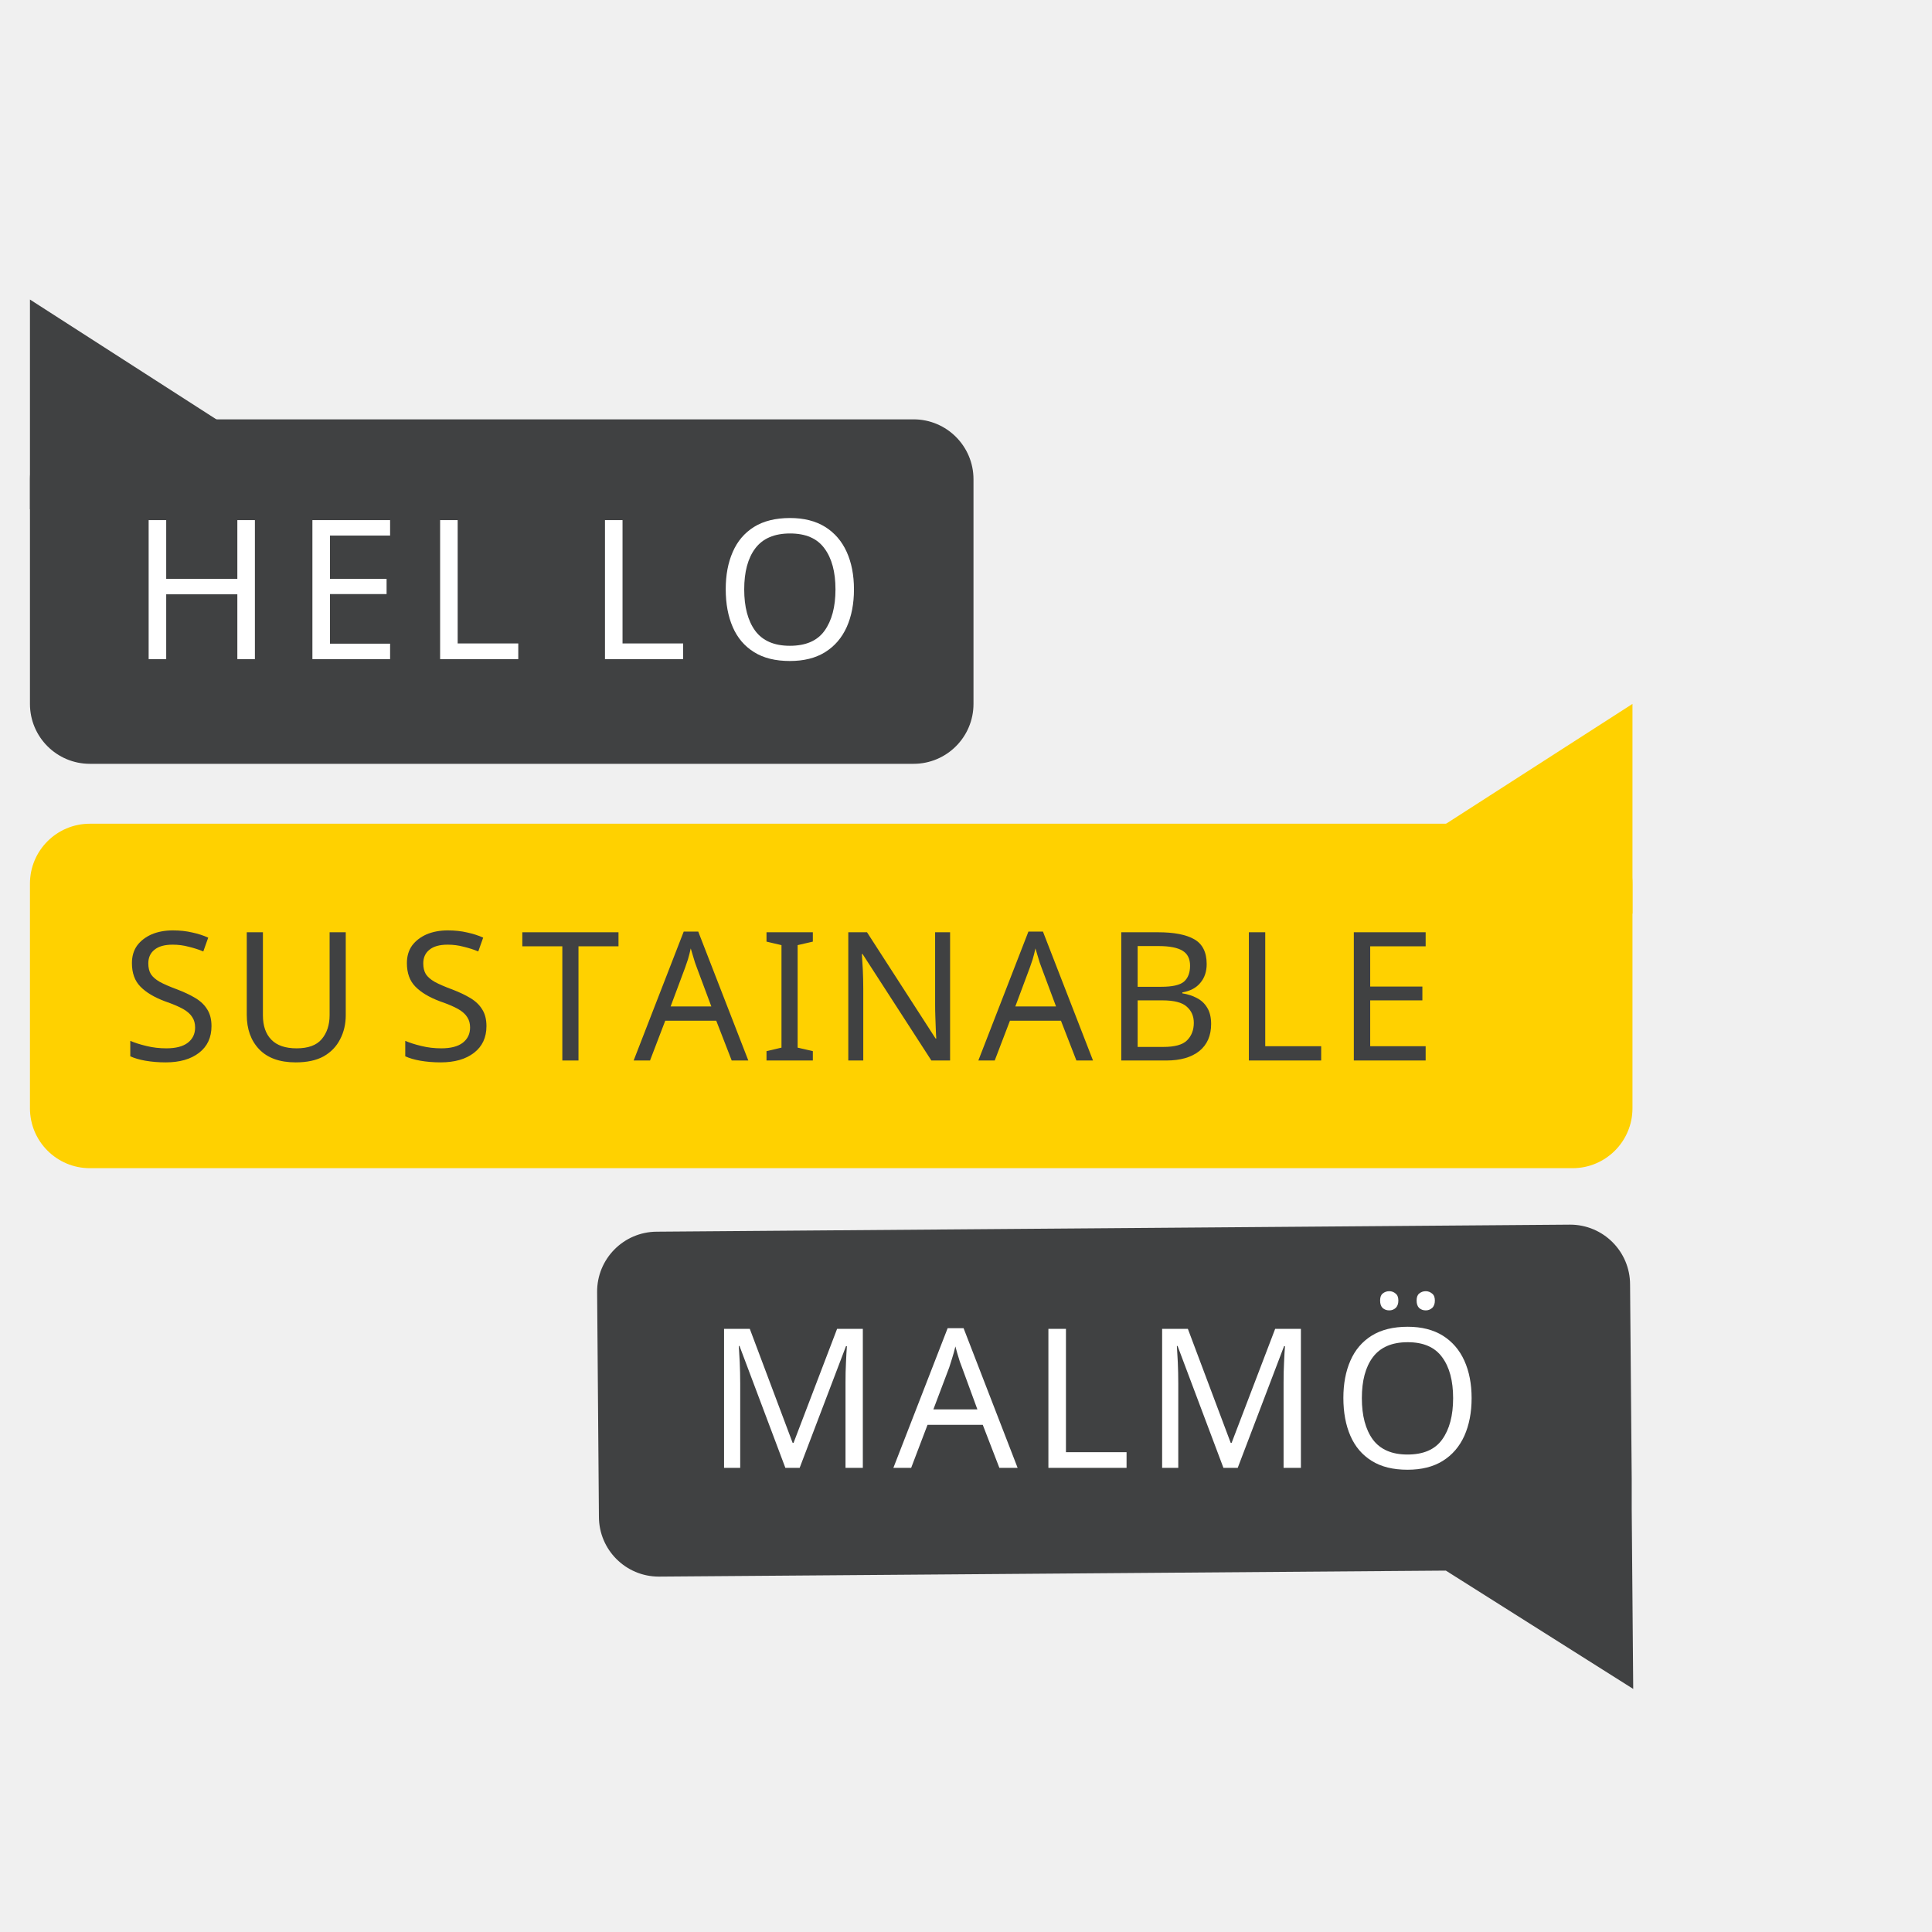
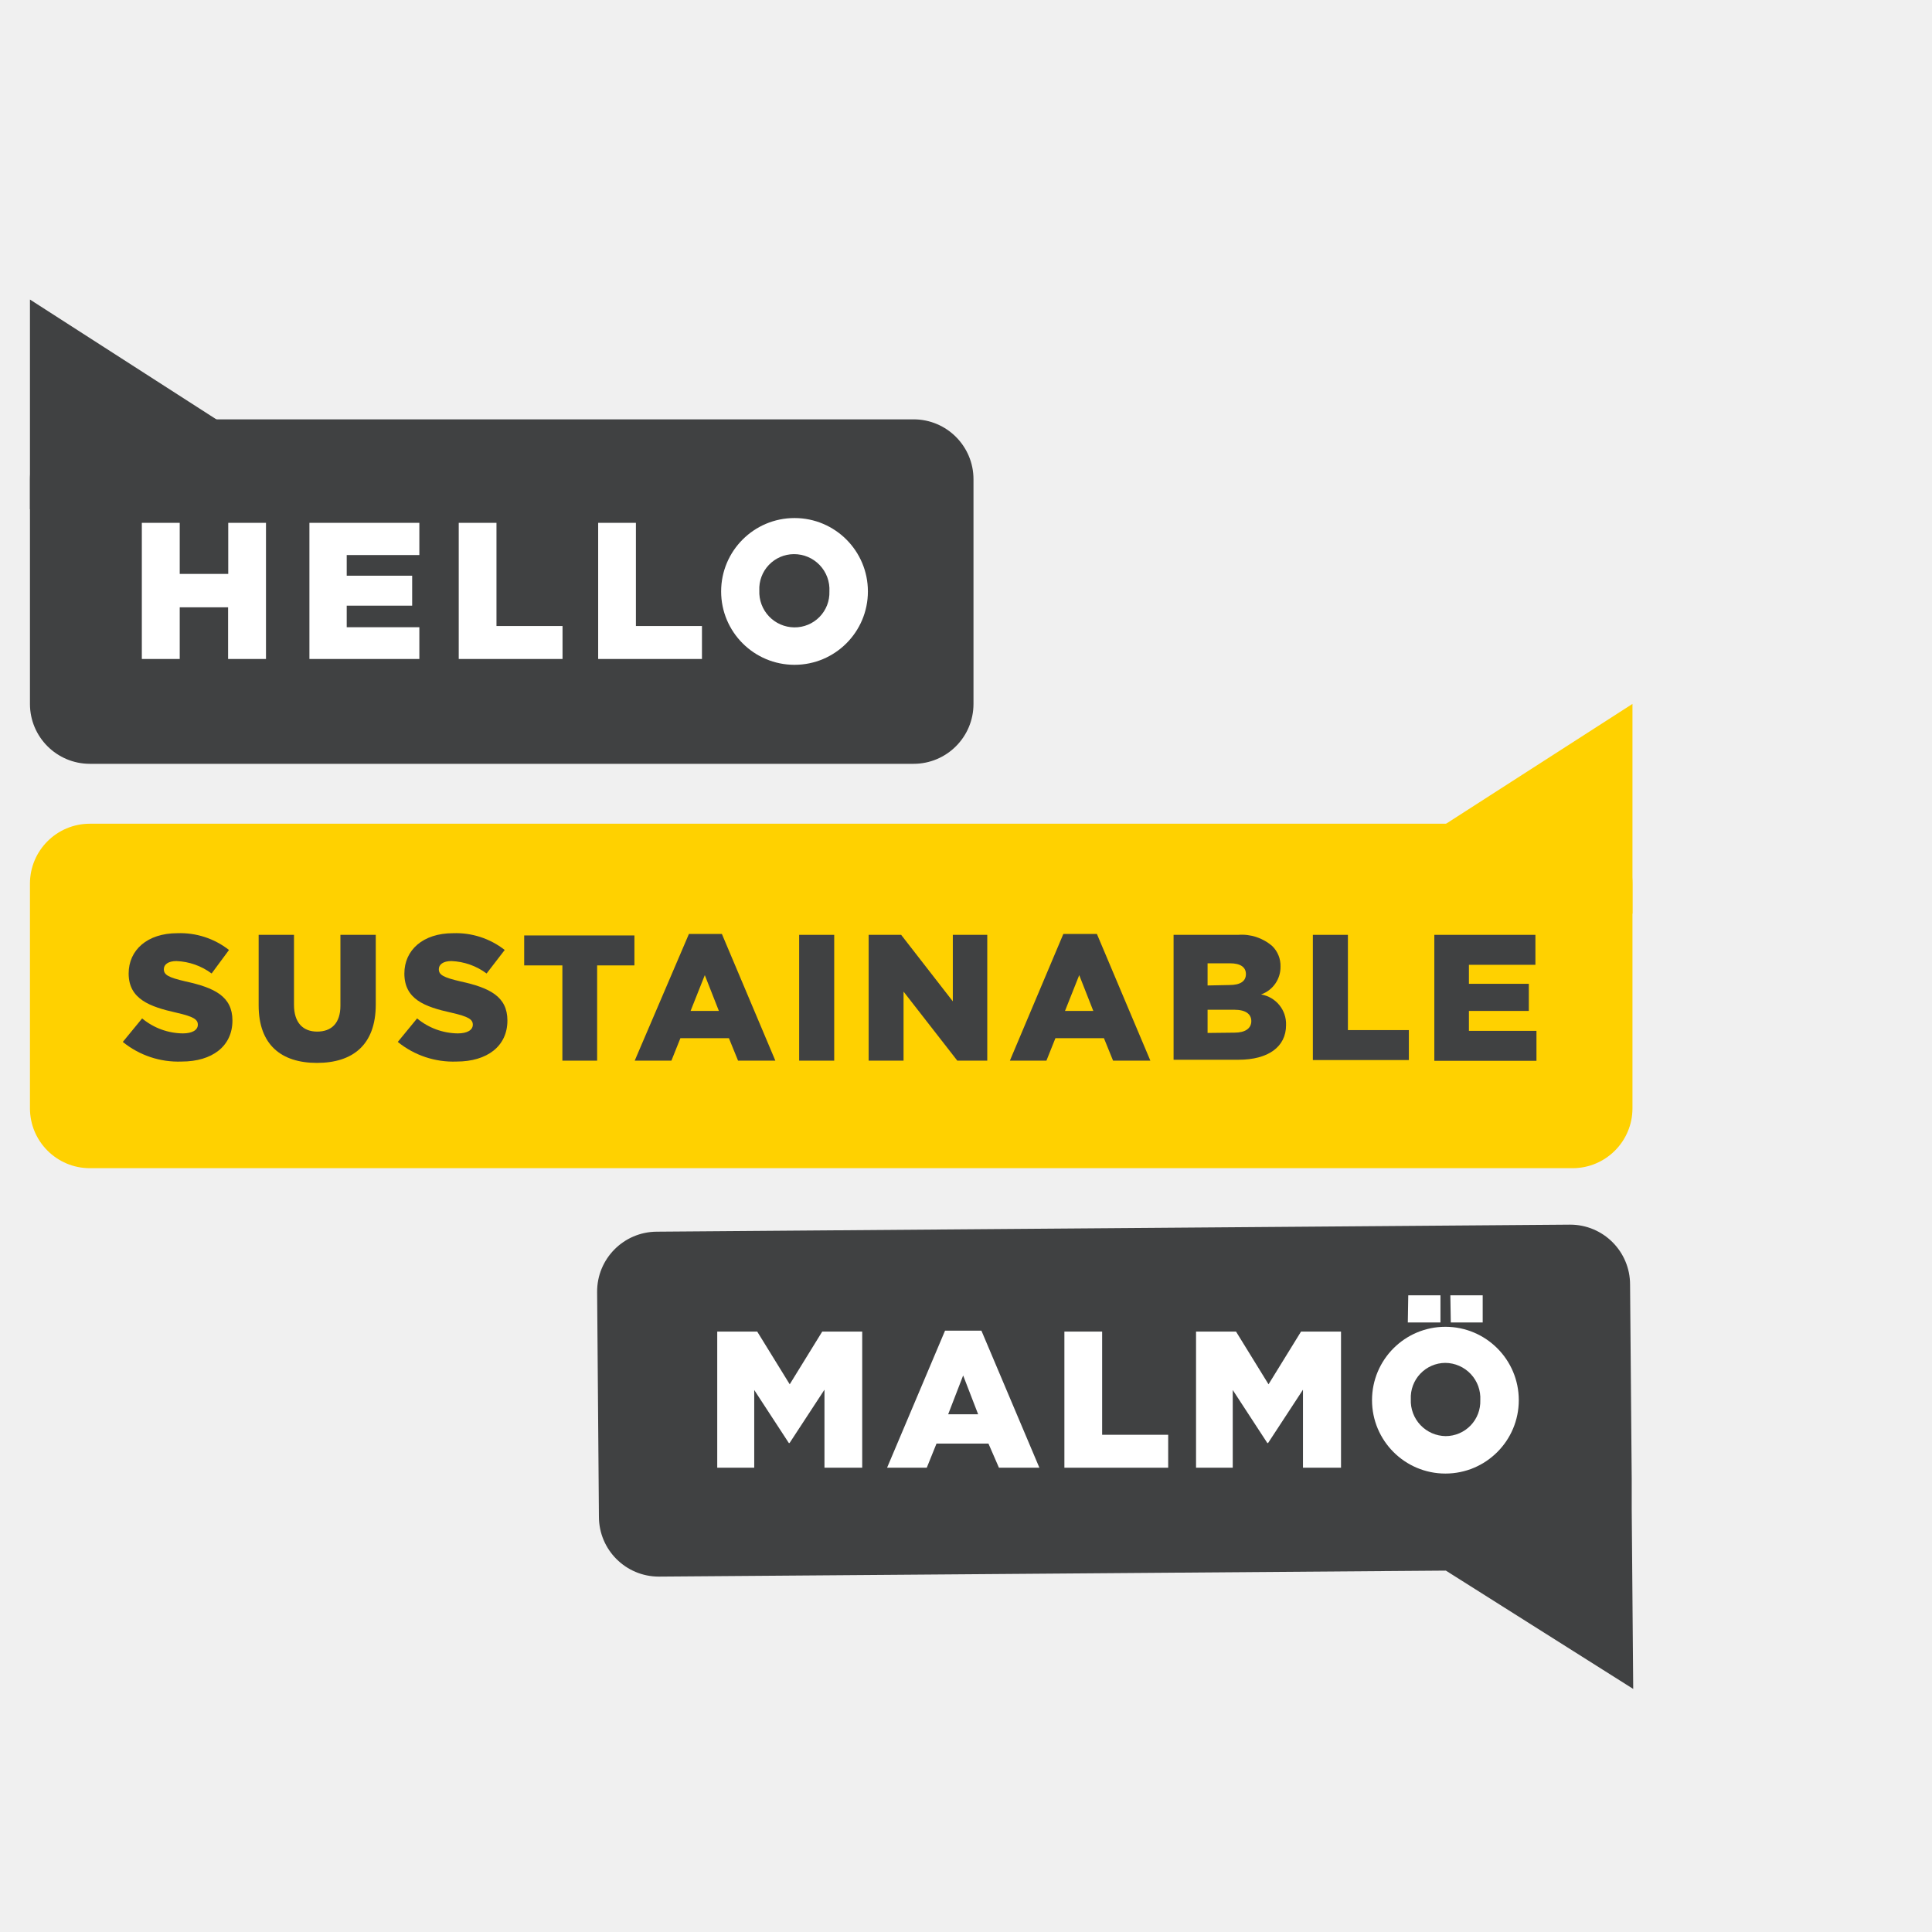
<svg xmlns="http://www.w3.org/2000/svg" id="Layer_1" data-name="Layer 1" viewBox="0 0 129 129">
  <defs>
-     <style>.cls-1,.cls-6{fill:#404142;}.cls-2{fill:#ffd100;}.cls-3,.cls-9{font-size:13px;fill:#fff;}.cls-3,.cls-6,.cls-9{font-family:GothamHTF-Black, Gotham HTF;}.cls-3{letter-spacing:0.1em;}.cls-4{letter-spacing:0.04em;}.cls-5{letter-spacing:0.1em;}.cls-6{font-size:12px;letter-spacing:0.06em;}.cls-7{letter-spacing:0.04em;}.cls-8{letter-spacing:-0.03em;}.cls-9{letter-spacing:0.06em;}</style>
+     <style>.cls-1{fill:#404142;}.cls-2{fill:#ffd100;}.cls-3{fill:#fff;}</style>
  </defs>
  <rect class="cls-1" x="2" y="28" width="63" height="23" rx="4" ry="4" />
  <rect class="cls-2" x="2" y="55" width="107" height="23" rx="4" ry="4" />
-   <text class="cls-3" transform="translate(8.66 44.01)">HEL<tspan class="cls-4" x="30.47" y="0">L</tspan>
-     <tspan class="cls-5" x="39" y="0">O</tspan>
-   </text>
-   <text class="cls-6" transform="translate(8.09 70.81)">SU<tspan class="cls-7" x="18.36" y="0">S</tspan>
-     <tspan class="cls-8" x="26.66" y="0">T</tspan>
-     <tspan x="34.22" y="0">AINABLE</tspan>
-   </text>
+   <path class="cls-3" d="M9.47,34.91H12v3.41h3.24V34.91h2.52V44H15.23V40.55H12V44H9.47Z" />
+   <path class="cls-3" d="M20.66,34.91H28v2.15H23.15v1.38h4.37v2H23.15v1.44H28V44H20.66Z" />
+   <path class="cls-3" d="M30.63,34.91h2.52V41.8h4.41V44H30.63Z" />
+   <path class="cls-3" d="M39.94,34.91h2.52V41.8h4.41V44H39.94Z" />
+   <path class="cls-3" d="M48.15,39.49v0a4.9,4.9,0,0,1,9.8,0v0a4.9,4.9,0,0,1-9.8,0Zm7.23,0v0A2.36,2.36,0,0,0,53,37a2.32,2.32,0,0,0-2.3,2.43v0a2.36,2.36,0,0,0,2.33,2.46A2.32,2.32,0,0,0,55.38,39.49Z" />
+   <path class="cls-1" d="M8.2,69.57,9.49,68a4.32,4.32,0,0,0,2.72,1c.62,0,1-.22,1-.58v0c0-.35-.28-.54-1.42-.8C10,67.22,8.59,66.71,8.59,65v0c0-1.56,1.24-2.69,3.25-2.69a5.28,5.28,0,0,1,3.45,1.12L14.13,65a4.21,4.21,0,0,0-2.35-.83c-.56,0-.84.24-.84.54v0c0,.38.29.55,1.45.82,1.93.42,3.13,1,3.13,2.61v0c0,1.72-1.36,2.74-3.39,2.74A5.87,5.87,0,0,1,8.2,69.57Z" />
+   <path class="cls-1" d="M17.27,67.13V62.42h2.36v4.67c0,1.21.61,1.79,1.55,1.79s1.55-.55,1.55-1.73V62.42h2.36v4.65c0,2.71-1.55,3.9-3.93,3.9S17.27,69.76,17.27,67.13Z" />
+   <path class="cls-1" d="M26.56,69.57,27.85,68a4.32,4.32,0,0,0,2.72,1c.62,0,1-.22,1-.58v0c0-.35-.28-.54-1.42-.8C28.33,67.22,27,66.71,27,65v0c0-1.56,1.24-2.69,3.25-2.69a5.28,5.28,0,0,1,3.45,1.12L32.49,65a4.21,4.21,0,0,0-2.35-.83c-.56,0-.84.24-.84.54v0c0,.38.29.55,1.45.82,1.93.42,3.13,1,3.13,2.61v0c0,1.72-1.36,2.74-3.39,2.74A5.87,5.87,0,0,1,26.56,69.57Z" />
+   <path class="cls-1" d="M37.55,64.46H35v-2h7.36v2H39.87v6.36H37.55Z" />
+   <path class="cls-1" d="M46,62.36H48.2l3.57,8.46H49.28l-.61-1.5H45.43l-.6,1.5H42.38Zm2,5.14-.94-2.39-.95,2.39Z" />
+   <path class="cls-1" d="M53.36,62.42H55.7v8.4H53.36Z" />
+   <path class="cls-1" d="M58,62.42h2.17l3.45,4.44V62.42h2.3v8.4h-2l-3.59-4.61v4.61H58Z" />
+   <path class="cls-1" d="M71,62.36h2.24l3.57,8.46H74.32l-.61-1.5H70.47l-.6,1.5H67.43Zm2,5.14-.94-2.39-.95,2.39Z" />
+   <path class="cls-1" d="M78.36,62.42h4.31a3.1,3.1,0,0,1,2.29.76,1.84,1.84,0,0,1,.54,1.35v0a1.94,1.94,0,0,1-1.3,1.87,2,2,0,0,1,1.67,2.05v0c0,1.44-1.18,2.31-3.18,2.31H78.36Zm3.73,3.35c.71,0,1.1-.24,1.1-.73v0c0-.46-.36-.72-1.06-.72H80.63v1.48Zm.34,3.18c.71,0,1.12-.28,1.12-.77v0c0-.46-.36-.76-1.14-.76H80.63v1.55Z" />
+   <path class="cls-1" d="M87.66,62.42H90v6.36h4.07v2H87.66Z" />
+   <path class="cls-1" d="M95.77,62.42h6.75v2H98.08v1.27h4V67.5h-4v1.33h4.51v2H95.77Z" />
  <polygon class="cls-1" points="16 29 2 20 2 34 16 34 16 29" />
  <path class="cls-1" d="M43.84,82.24l61-.47a4,4,0,0,1,4,4l.11,13,0,2,.1,12-12.51-7.9-52.55.4a4,4,0,0,1-4-4l-.12-15A4,4,0,0,1,43.84,82.24Z" />
  <polygon class="cls-2" points="95 56 109 47 109 61 95 61 95 56" />
-   <text class="cls-9" transform="translate(47.08 98.01)">MALMÖ</text>
+   <path class="cls-3" d="M47.89,88.91h2.67l2.17,3.52,2.17-3.52h2.67V98H55.05V92.79l-2.33,3.56h-.05l-2.31-3.54V98H47.89Z" />
+   <path class="cls-3" d="M63.1,88.85h2.43L69.4,98H66.7L66,96.39H62.53L61.88,98H59.23Zm2.21,5.58-1-2.59-1,2.59Z" />
+   <path class="cls-3" d="M71.07,88.91h2.52V95.8H78V98H71.07Z" />
+   <path class="cls-3" d="M79.86,88.91h2.67l2.17,3.52,2.17-3.52h2.67V98H87V92.79l-2.33,3.56h-.05l-2.31-3.54V98H79.86Z" />
+   <path class="cls-3" d="M91.61,93.49v0a4.9,4.9,0,0,1,9.8,0v0a4.9,4.9,0,0,1-9.8,0Zm2.42-7h2.15V88.3H94Zm4.81,7v0A2.36,2.36,0,0,0,96.5,91a2.32,2.32,0,0,0-2.3,2.43v0a2.36,2.36,0,0,0,2.33,2.46A2.32,2.32,0,0,0,98.84,93.49Zm-2-7H99V88.3H96.87Z" />
</svg>
